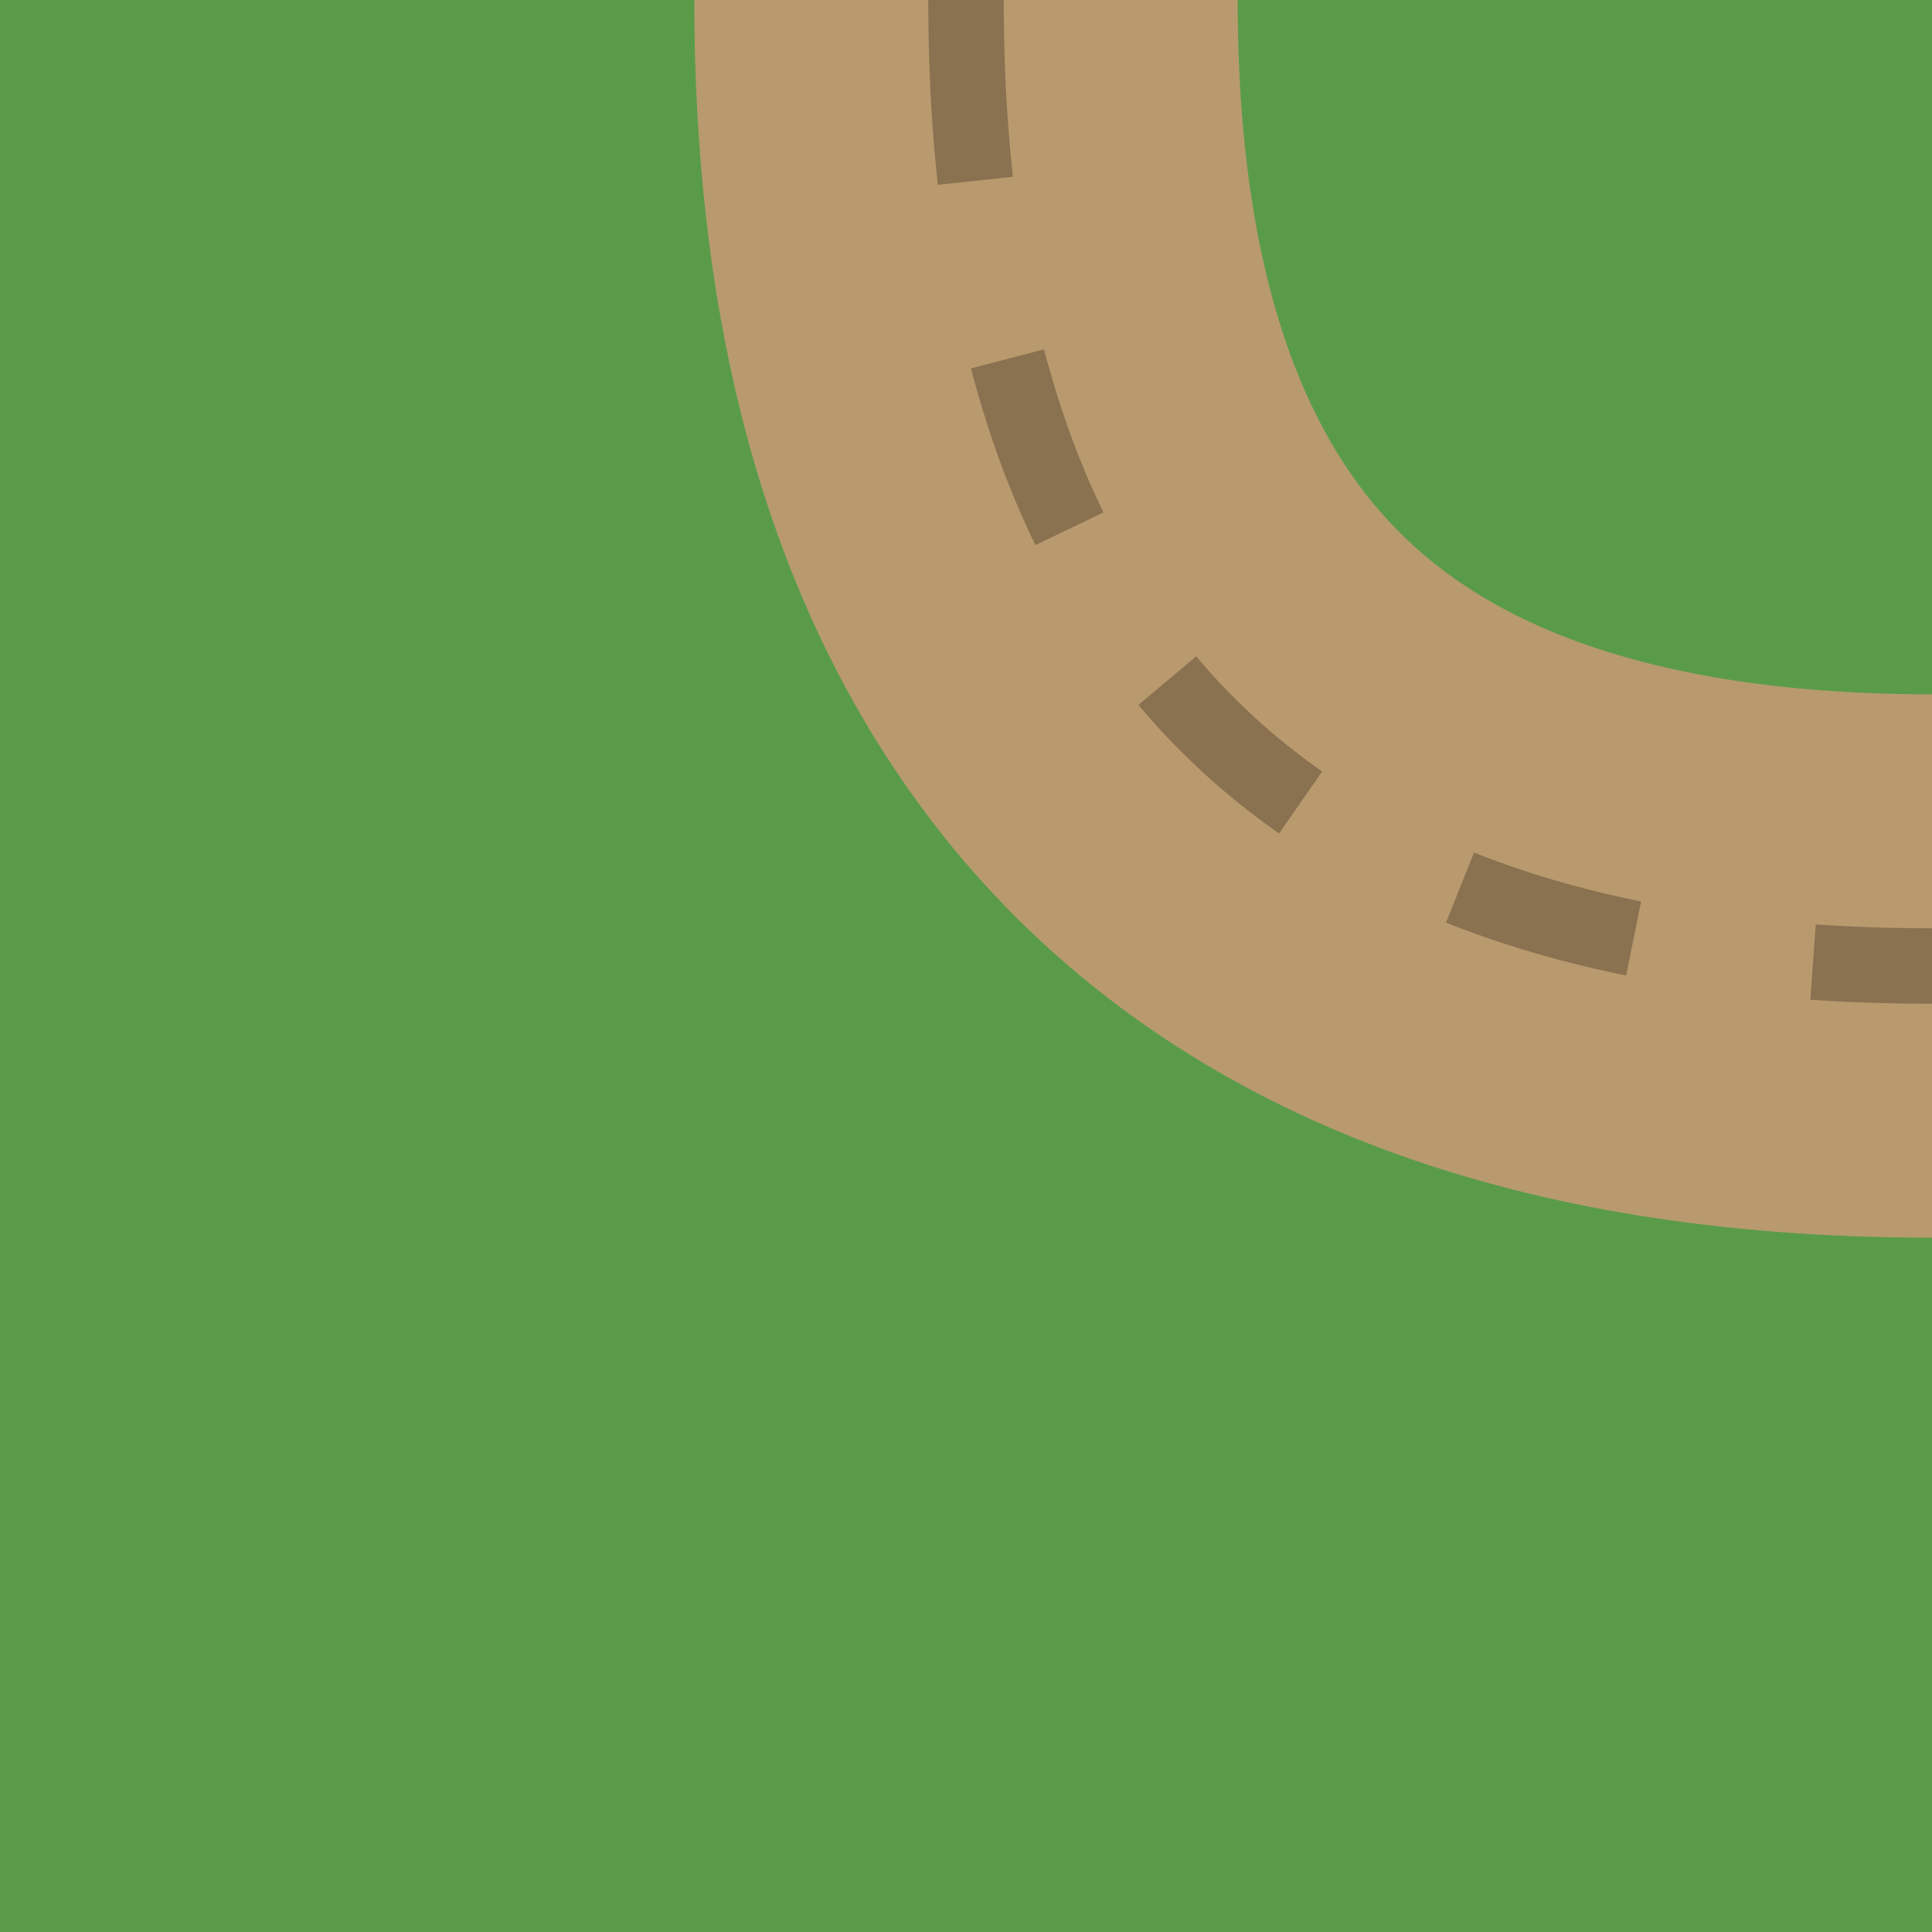
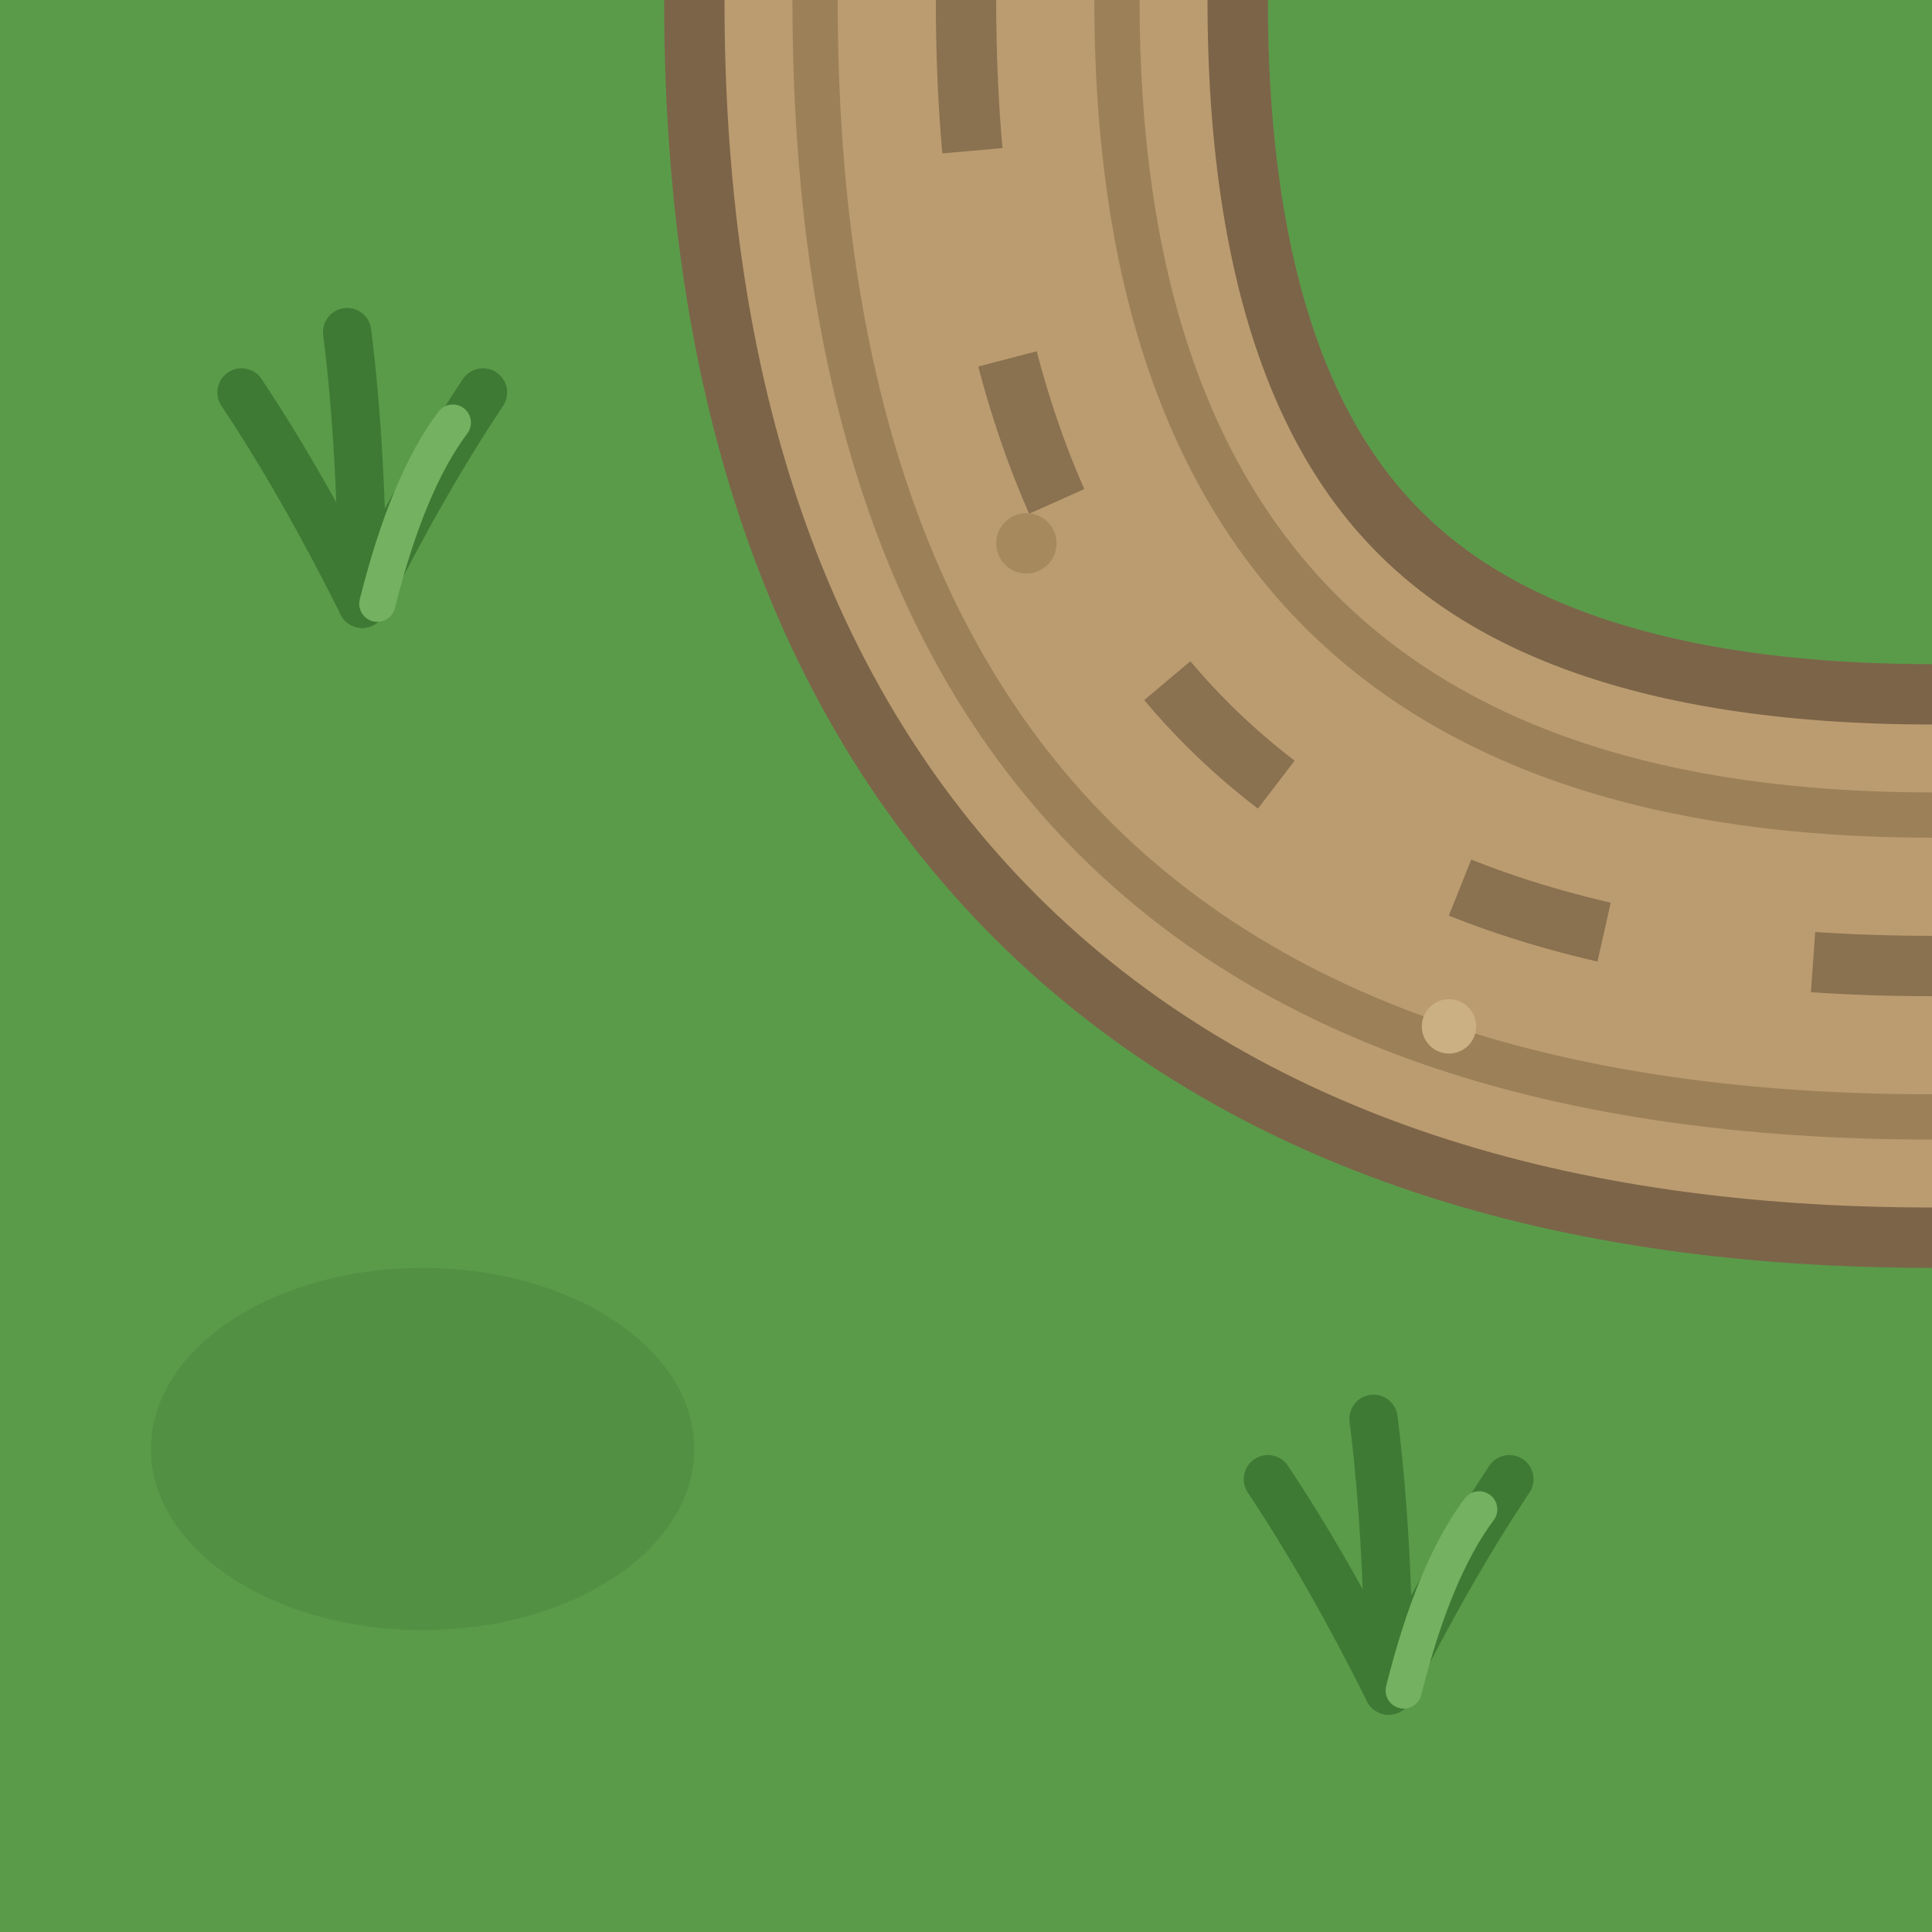
<svg xmlns="http://www.w3.org/2000/svg" viewBox="0 0 64 64">
+   <defs>
+     <g id="t" fill="none" stroke-linecap="round">
+       <path d="M0 0 Q-2 -4 -4 -7" stroke="#3f7a34" stroke-width="1.6" />
+       <path d="M0 0 Q0 -5 -0.5 -9" stroke="#3f7a34" stroke-width="1.6" />
+       <path d="M0 0 Q2 -4 4 -7" stroke="#3f7a34" stroke-width="1.6" />
+       <path d="M0.5 0 Q1.5 -4 3 -6" stroke="#74b160" stroke-width="1.2" />
+     </g>
+   </defs>
  <rect width="64" height="64" fill="#5a9b4a" />
-   <path d="M32 0 Q32 32 64 32" stroke="#b89a6e" stroke-width="18" fill="none" stroke-linecap="butt" />
-   <path d="M32 0 Q32 32 64 32" stroke="#8a7150" stroke-width="2.5" fill="none" stroke-dasharray="6 6" />
+   <ellipse cx="14" cy="48" rx="9" ry="6" fill="#529044" />
+   <use href="#t" transform="translate(12 20)" />
+   <use href="#t" transform="translate(46 56)" />
+   <path d="M32 0 Q32 32 64 32" stroke="#7c6448" stroke-width="20" fill="none" />
+   <path d="M32 0 Q32 32 64 32" stroke="#bb9c70" stroke-width="16" fill="none" />
+   <g stroke="#9c8158" stroke-width="1.5" fill="none">
+     <path d="M37 0 Q37 27 64 27" />
+     <path d="M27 0 Q27 37 64 37" />
+   </g>
+   <path d="M32 0 Q32 32 64 32" stroke="#8a7150" stroke-width="2" stroke-dasharray="5 7" fill="none" />
+   <circle cx="34" cy="18" r="1" fill="#a68a5e" />
+   <circle cx="48" cy="34" r="0.9" fill="#cbb083" />
</svg>
